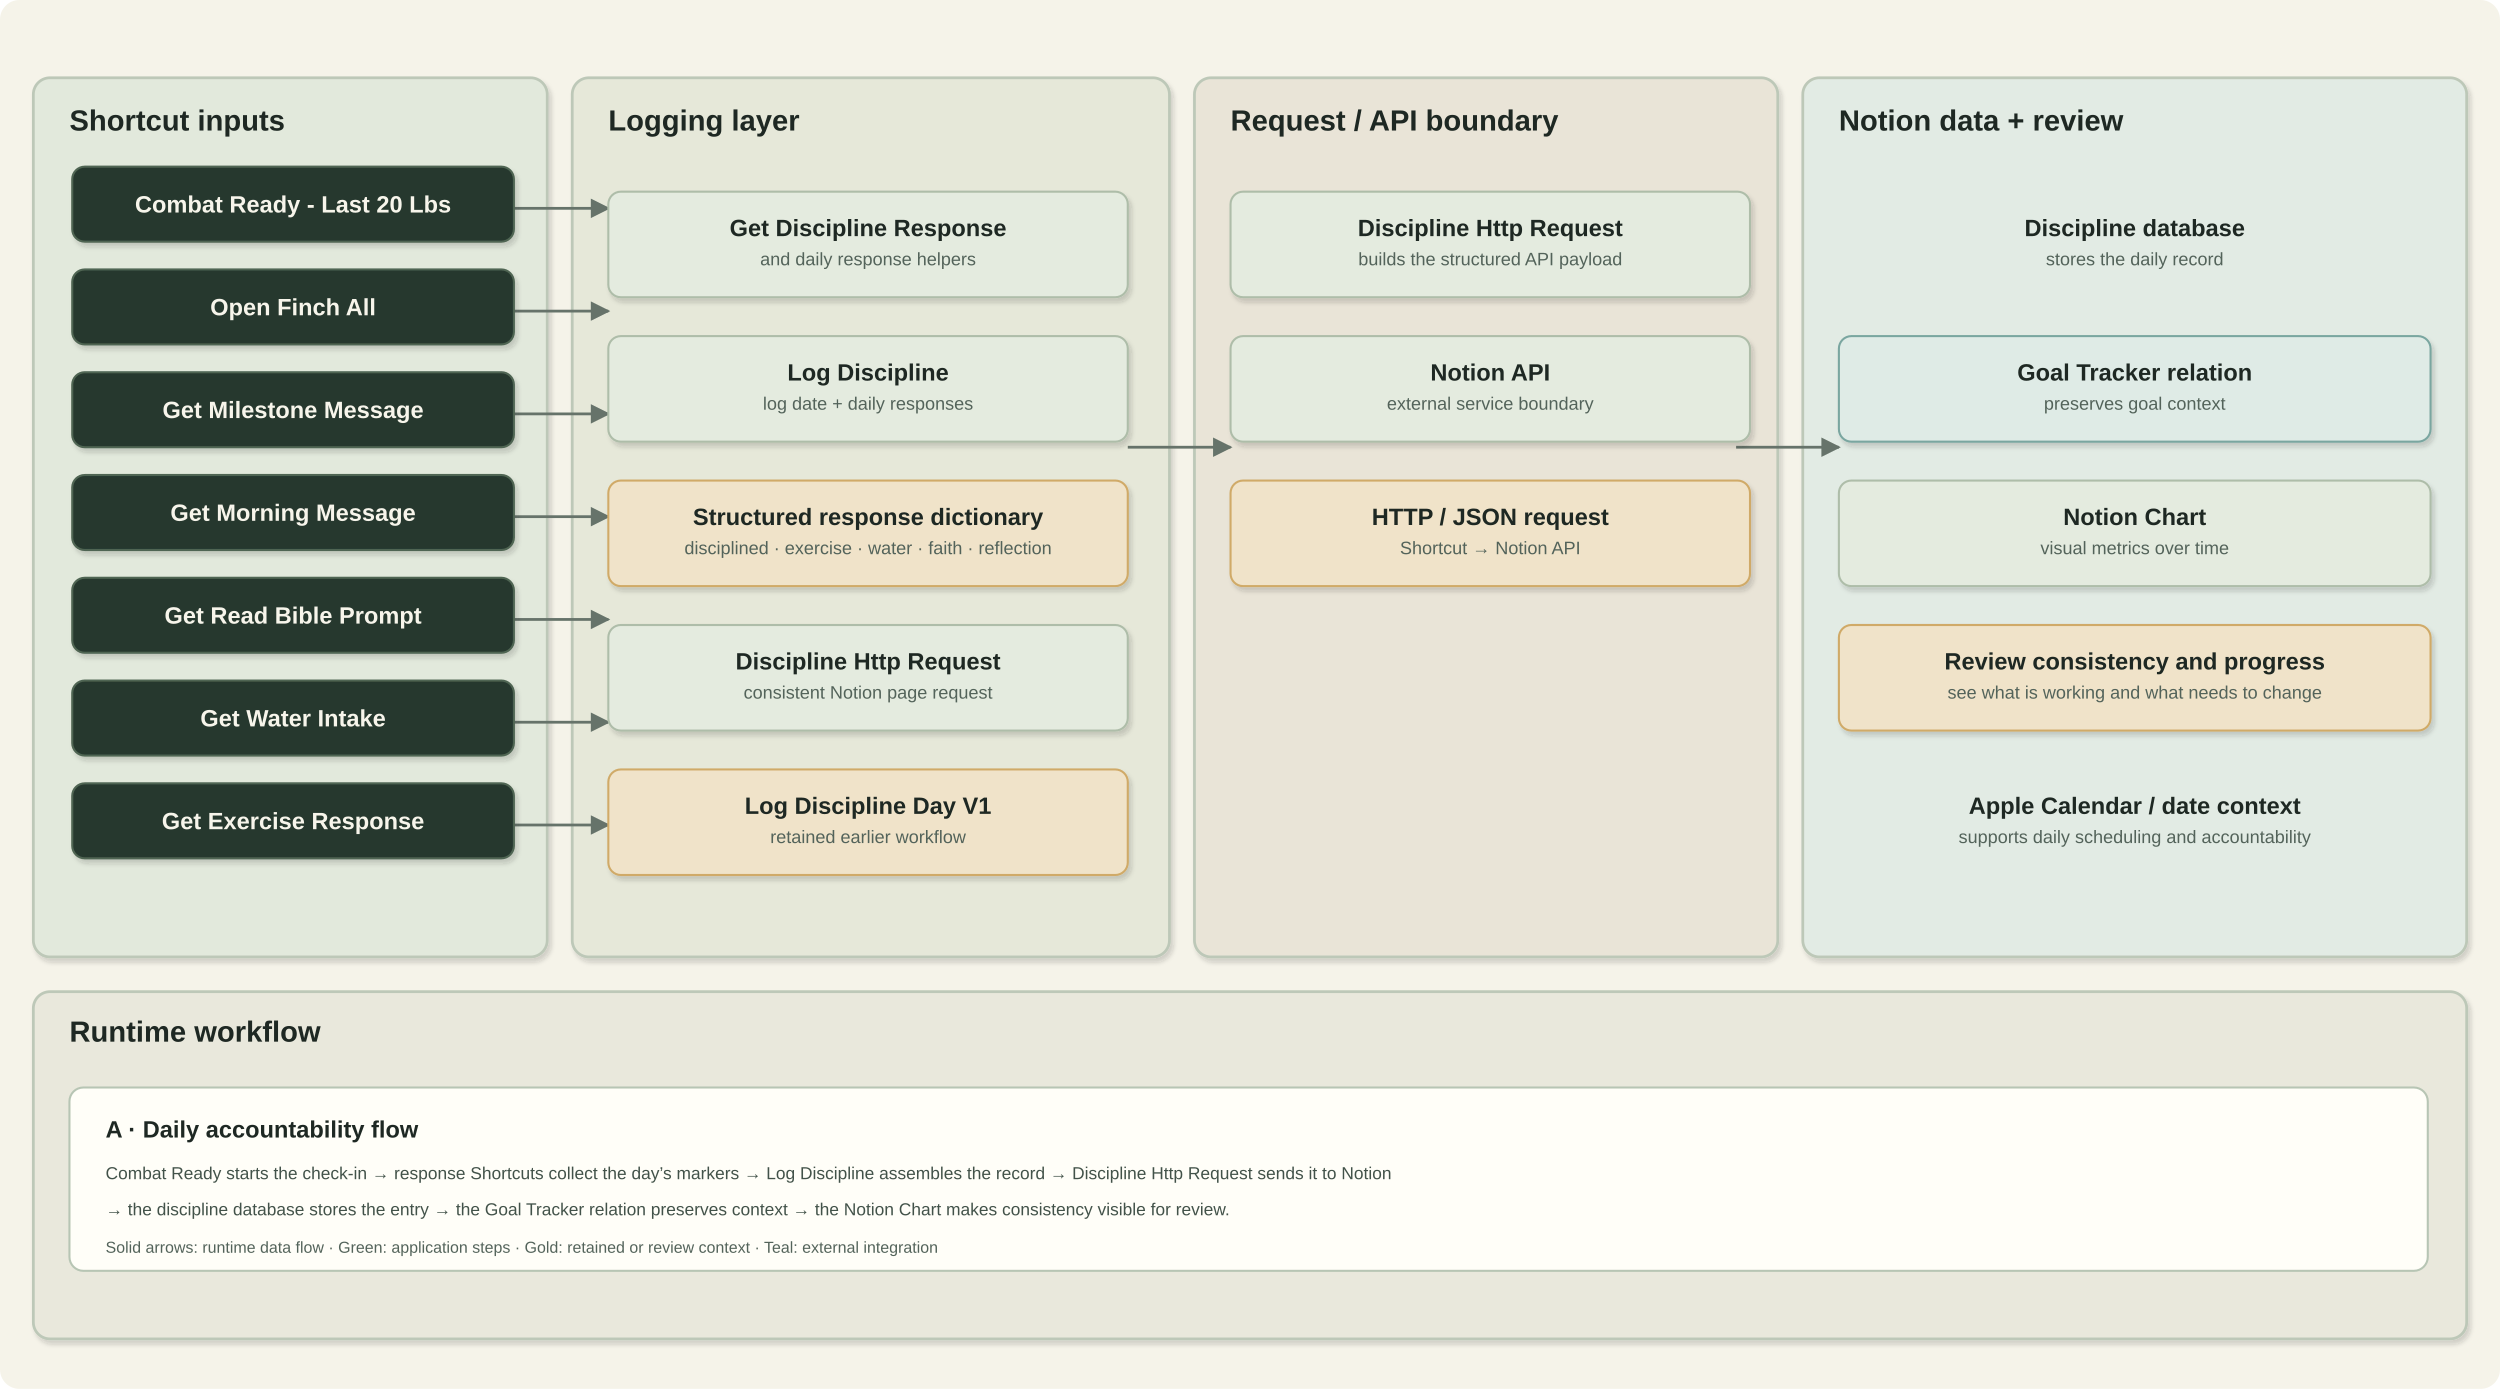
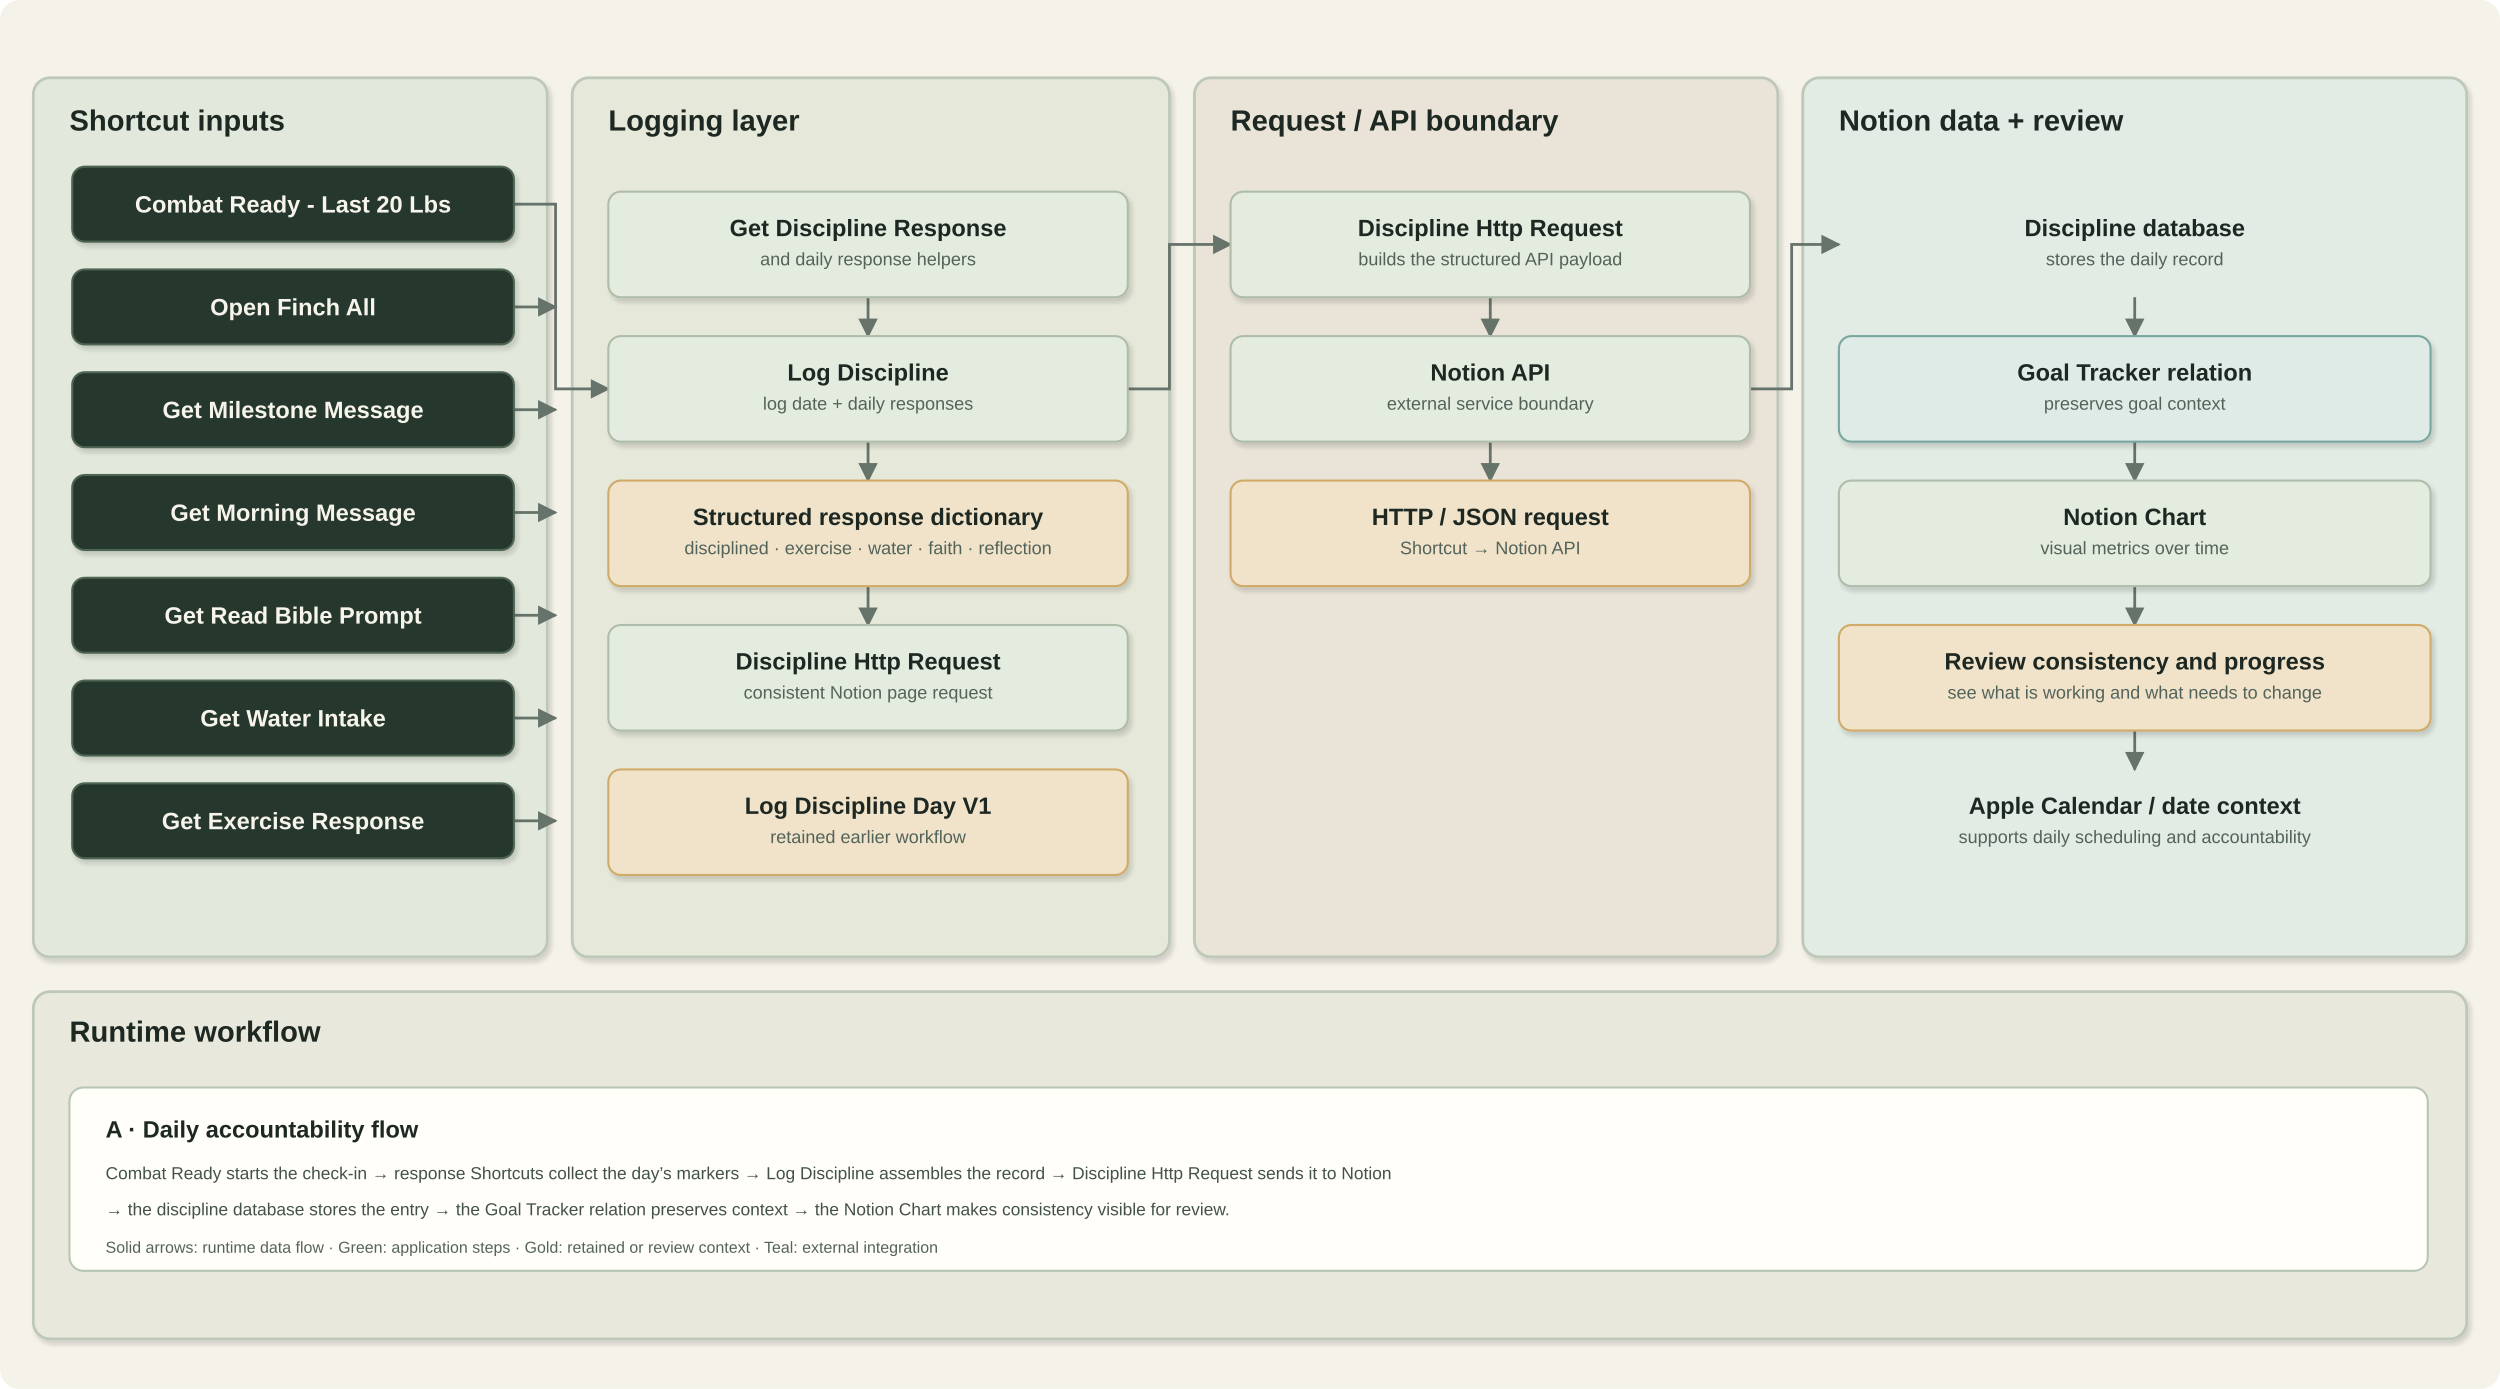
<svg xmlns="http://www.w3.org/2000/svg" viewBox="0 0 1800 1000" role="img" aria-labelledby="title desc">
  <defs>
    <marker id="arrow" viewBox="0 0 10 10" refX="9" refY="5" markerWidth="7" markerHeight="7" orient="auto">
      <path d="M0 0 10 5 0 10Z" fill="#66736a" />
    </marker>
    <filter id="shadow" x="-10%" y="-10%" width="130%" height="135%">
      <feDropShadow dx="2" dy="3" stdDeviation="1.5" flood-color="#1e2823" flood-opacity=".18" />
    </filter>
    <style>
    text{font-family:'Avenir Next',Avenir,'Segoe UI',Arial,sans-serif;fill:#1e2823}.layer{stroke:#bdc8b8;stroke-width:2}.layerhead{font-size:21px;font-weight:700}.card{fill:#fffef8;stroke:#b7c5b4;stroke-width:1.5}.carddark{fill:#25382e;stroke:#506552;stroke-width:1.5}.cardgreen{fill:#e4ebdf;stroke:#aebda9;stroke-width:1.5}.cardgold{fill:#f0e3c9;stroke:#d0aa67;stroke-width:1.5}.cardteal{fill:#dfebe6;stroke:#7aa6a0;stroke-width:1.5}.head{font-size:17px;font-weight:700}.sub{font-size:13px;fill:#53635a}.light{fill:#f7f5eb}.lightSub{fill:#d3dfd1}.arrow{fill:none;stroke:#66736a;stroke-width:2;marker-end:url(#arrow)}.flowtitle{font-size:17px;font-weight:700}.flowtext{font-size:12.5px;fill:#425249}.tiny{font-size:11.5px;fill:#53635a}
  </style>
  </defs>
  <rect width="1800" height="1000" rx="14" fill="#f5f3e9" />
  <g filter="url(#shadow)">
    <rect class="layer" x="24" y="56" width="370" height="633" rx="12" fill="#e2e9dc" />
    <rect class="layer" x="412" y="56" width="430" height="633" rx="12" fill="#e6e8d9" />
    <rect class="layer" x="860" y="56" width="420" height="633" rx="12" fill="#e9e4d7" />
    <rect class="layer" x="1298" y="56" width="478" height="633" rx="12" fill="#e2ebe4" />
    <rect class="layer" x="24" y="714" width="1752" height="250" rx="12" fill="#e9e8dc" />
  </g>
  <g>
    <text class="layerhead" x="50" y="94">Shortcut inputs</text>
    <text class="layerhead" x="438" y="94">Logging layer</text>
    <text class="layerhead" x="886" y="94">Request / API boundary</text>
    <text class="layerhead" x="1324" y="94">Notion data + review</text>
    <text class="layerhead" x="50" y="750">Runtime workflow</text>
  </g>
  <g class="connections">
-     <path class="arrow" d="M370 150H438" />
-     <path class="arrow" d="M370 224H438" />
-     <path class="arrow" d="M370 298H438" />
-     <path class="arrow" d="M370 372H438" />
-     <path class="arrow" d="M370 446H438" />
-     <path class="arrow" d="M370 520H438" />
-     <path class="arrow" d="M370 594H438" />
-     <path class="arrow" d="M812 322H886" />
-     <path class="arrow" d="M1250 322H1324" />
+     <path class="arrow" d="M370 147H400V280H438" />
+     <path class="arrow" d="M370 221H400" />
+     <path class="arrow" d="M370 295H400" />
+     <path class="arrow" d="M370 369H400" />
+     <path class="arrow" d="M370 443H400" />
+     <path class="arrow" d="M370 517H400" />
+     <path class="arrow" d="M370 591H400" />
+     <path class="arrow" d="M812 280H842V176H886" />
+     <path class="arrow" d="M1260 280H1290V176H1324" />
+     <path class="arrow" d="M625 214V242" />
+     <path class="arrow" d="M625 318V346" />
+     <path class="arrow" d="M625 422V450" />
+     <path class="arrow" d="M1073 214V242" />
+     <path class="arrow" d="M1073 318V346" />
+     <path class="arrow" d="M1537 214V242" />
+     <path class="arrow" d="M1537 318V346" />
+     <path class="arrow" d="M1537 422V450" />
+     <path class="arrow" d="M1537 526V554" />
  </g>
  <g filter="url(#shadow)">
    <rect class="carddark" x="52" y="120" width="318" height="54" rx="9" />
    <rect class="carddark" x="52" y="194" width="318" height="54" rx="9" />
    <rect class="carddark" x="52" y="268" width="318" height="54" rx="9" />
    <rect class="carddark" x="52" y="342" width="318" height="54" rx="9" />
    <rect class="carddark" x="52" y="416" width="318" height="54" rx="9" />
    <rect class="carddark" x="52" y="490" width="318" height="54" rx="9" />
    <rect class="carddark" x="52" y="564" width="318" height="54" rx="9" />
    <rect class="cardgreen" x="438" y="138" width="374" height="76" rx="9" />
    <rect class="cardgreen" x="438" y="242" width="374" height="76" rx="9" />
    <rect class="cardgold" x="438" y="346" width="374" height="76" rx="9" />
    <rect class="cardgreen" x="438" y="450" width="374" height="76" rx="9" />
    <rect class="cardgold" x="438" y="554" width="374" height="76" rx="9" />
    <rect class="cardgreen" x="886" y="138" width="374" height="76" rx="9" />
    <rect class="cardgreen" x="886" y="242" width="374" height="76" rx="9" />
    <rect class="cardgold" x="886" y="346" width="374" height="76" rx="9" />
    <rect class="cardteal" x="1324" y="242" width="426" height="76" rx="9" />
    <rect class="cardgreen" x="1324" y="346" width="426" height="76" rx="9" />
    <rect class="cardgold" x="1324" y="450" width="426" height="76" rx="9" />
  </g>
  <g text-anchor="middle">
    <text class="head light" x="211" y="153">Combat Ready - Last 20 Lbs</text>
    <text class="head light" x="211" y="227">Open Finch All</text>
    <text class="head light" x="211" y="301">Get Milestone Message</text>
    <text class="head light" x="211" y="375">Get Morning Message</text>
    <text class="head light" x="211" y="449">Get Read Bible Prompt</text>
    <text class="head light" x="211" y="523">Get Water Intake</text>
    <text class="head light" x="211" y="597">Get Exercise Response</text>
    <text class="head" x="625" y="170">Get Discipline Response</text>
    <text class="sub" x="625" y="191">and daily response helpers</text>
    <text class="head" x="625" y="274">Log Discipline</text>
    <text class="sub" x="625" y="295">log date + daily responses</text>
    <text class="head" x="625" y="378">Structured response dictionary</text>
    <text class="sub" x="625" y="399">disciplined · exercise · water · faith · reflection</text>
    <text class="head" x="625" y="482">Discipline Http Request</text>
    <text class="sub" x="625" y="503">consistent Notion page request</text>
    <text class="head" x="625" y="586">Log Discipline Day V1</text>
    <text class="sub" x="625" y="607">retained earlier workflow</text>
    <text class="head" x="1073" y="170">Discipline Http Request</text>
    <text class="sub" x="1073" y="191">builds the structured API payload</text>
    <text class="head" x="1073" y="274">Notion API</text>
    <text class="sub" x="1073" y="295">external service boundary</text>
    <text class="head" x="1073" y="378">HTTP / JSON request</text>
    <text class="sub" x="1073" y="399">Shortcut → Notion API</text>
    <text class="head" x="1537" y="170">Discipline database</text>
    <text class="sub" x="1537" y="191">stores the daily record</text>
    <text class="head" x="1537" y="274">Goal Tracker relation</text>
    <text class="sub" x="1537" y="295">preserves goal context</text>
    <text class="head" x="1537" y="378">Notion Chart</text>
    <text class="sub" x="1537" y="399">visual metrics over time</text>
    <text class="head" x="1537" y="482">Review consistency and progress</text>
    <text class="sub" x="1537" y="503">see what is working and what needs to change</text>
    <text class="head" x="1537" y="586">Apple Calendar / date context</text>
    <text class="sub" x="1537" y="607">supports daily scheduling and accountability</text>
  </g>
  <g>
    <rect x="50" y="783" width="1698" height="132" rx="10" fill="#fffef8" stroke="#b7c5b4" stroke-width="1.5" />
    <text class="flowtitle" x="76" y="819">A · Daily accountability flow</text>
    <text class="flowtext" x="76" y="849">Combat Ready starts the check-in → response Shortcuts collect the day’s markers → Log Discipline assembles the record → Discipline Http Request sends it to Notion</text>
    <text class="flowtext" x="76" y="875">→ the discipline database stores the entry → the Goal Tracker relation preserves context → the Notion Chart makes consistency visible for review.</text>
    <text class="tiny" x="76" y="902">Solid arrows: runtime data flow · Green: application steps · Gold: retained or review context · Teal: external integration</text>
  </g>
</svg>
